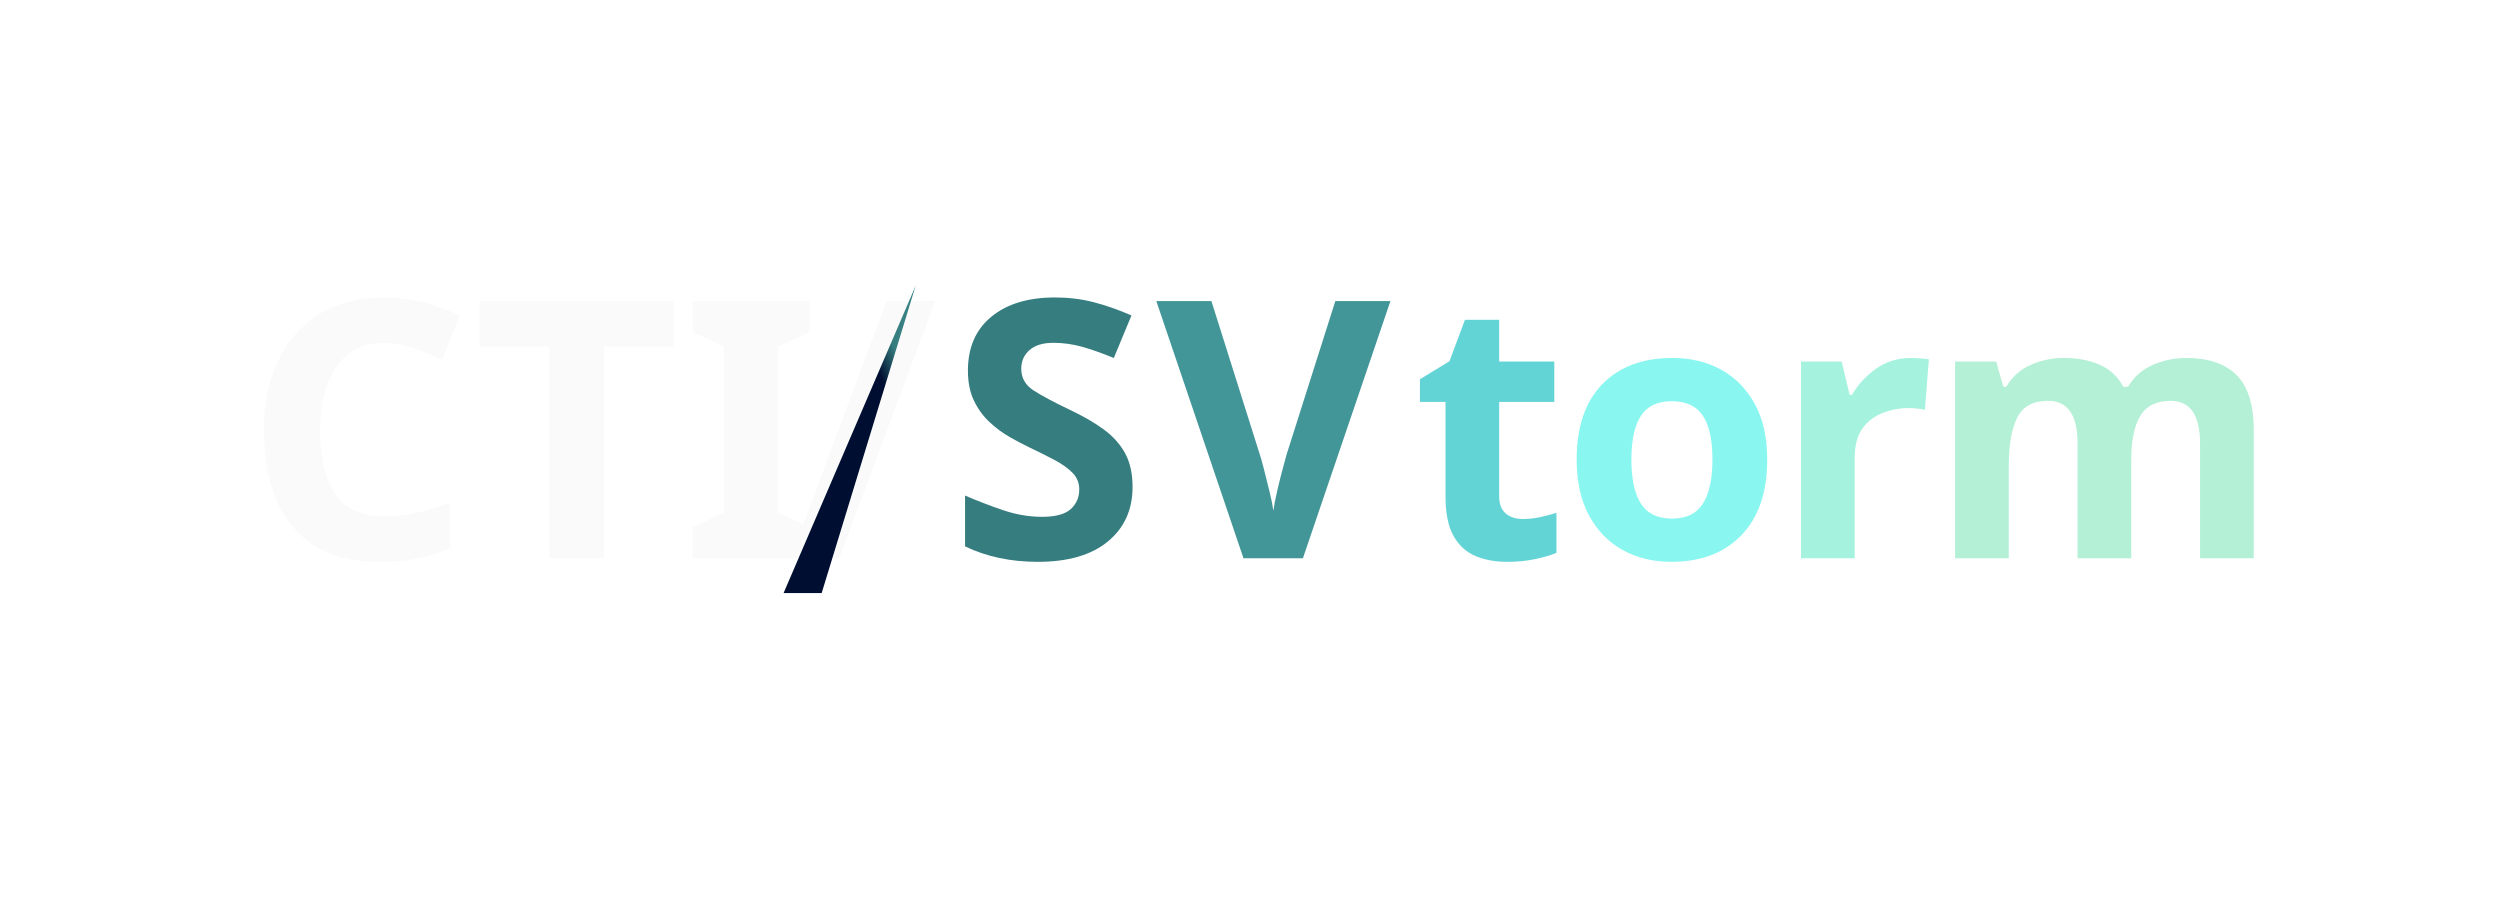
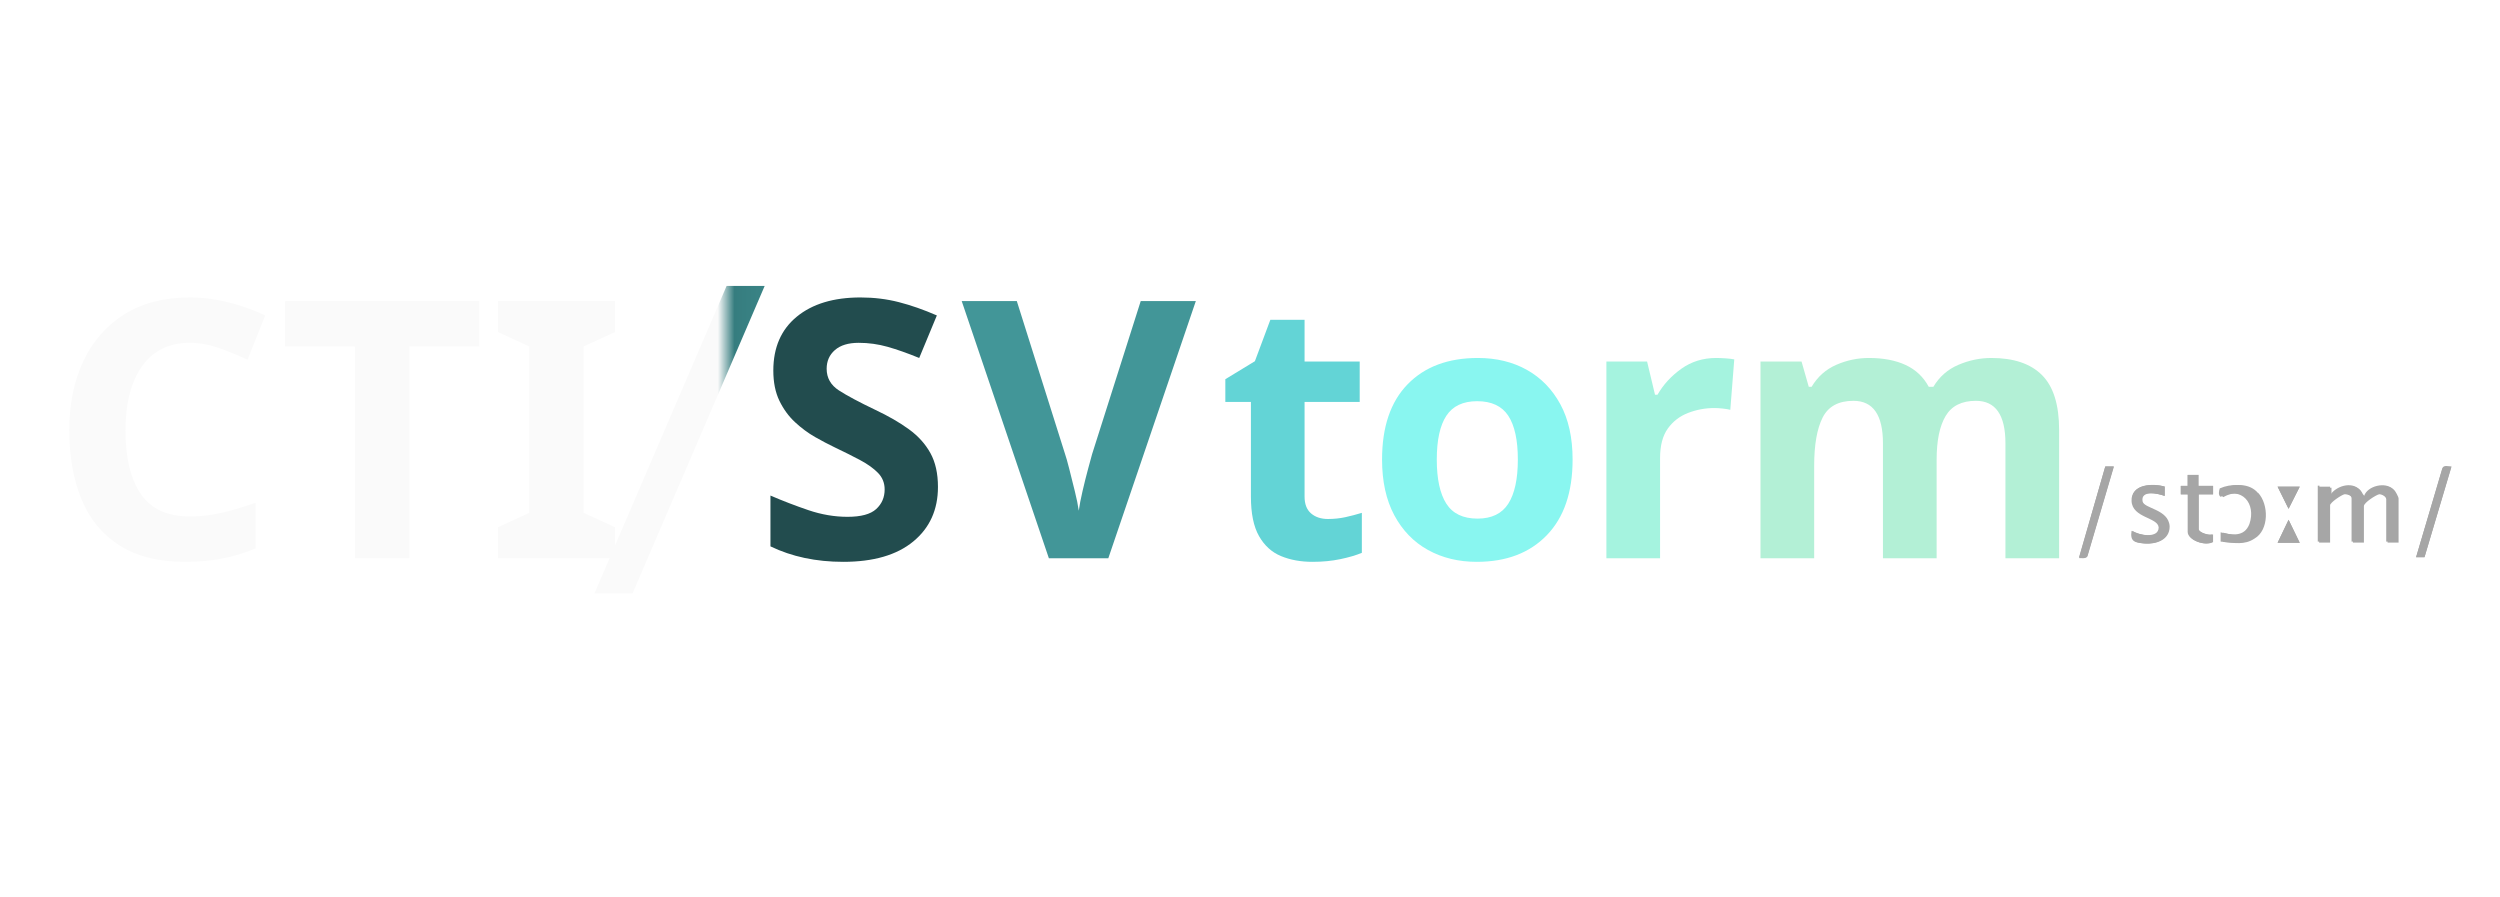
<svg xmlns="http://www.w3.org/2000/svg" id="svg2" version="1.1" viewBox="0 0 1456.8 522.4">
  <defs>
    <style>
      .st0 {
-         fill: #89f6f0;
+         fill: #63d4d6;
      }

      .st0, .st1, .st2, .st3, .st4, .st5, .st6, .st7 {
        isolation: isolate;
      }

      .st0, .st1, .st2, .st3, .st4, .st5, .st7 {
        font-family: MavenPro-Bold, 'Maven Pro';
        font-size: 209.9px;
        font-weight: 700;
      }

      .st1 {
-         fill: #367d7f;
+         fill: #224c4e;
      }

      .st2 {
-         fill: #63d4d6;
-       }
- 
-       .st3 {
-         fill: #b3f0d6;
+         fill: #89f6f0;
      }

      .st8 {
        fill: url(#linear-gradient);
      }

-       .st4 {
+       .st3 {
        fill: #429698;
      }

-       .st5 {
+       .st4 {
        fill: #a5f3df;
      }

-       .st7 {
+       .st5 {
        fill: #fafafa;
      }
+ 
+       .st9 {
+         fill: #a6a6a6;
+       }
+ 
+       .st7 {
+         fill: #b3f0d6;
+       }
    </style>
-     <linearGradient id="linear-gradient" x1="2526.2" y1="542.3" x2="2529.1" y2="542.3" gradientTransform="translate(101040.7 -73081) rotate(156) scale(48.1 -48.1)" gradientUnits="userSpaceOnUse">
+     <linearGradient id="linear-gradient" x1="910.2" y1="-63.4" x2="1006.9" y2="-63.4" gradientTransform="translate(1425.2 192.8) rotate(-180)" gradientUnits="userSpaceOnUse">
      <stop offset="0" stop-color="#daf8eb" />
      <stop offset=".5" stop-color="#429698" />
      <stop offset=".7" stop-color="#3a8486" />
      <stop offset=".9" stop-color="#367d7f" />
-       <stop offset="1" stop-color="#000f31" />
+       <stop offset="1" stop-color="#fafafa" />
    </linearGradient>
  </defs>
+   <polygon class="st8" points="368.6 345.8 346.4 345.8 423.4 166.6 445.6 166.6 368.6 345.8" />
  <g class="st6">
    <g class="st6">
      <g class="st6">
        <g class="st6">
-           <text class="st7" transform="translate(141.6 325.3)">
+           <text class="st5" transform="translate(28.2 325.3)">
            <tspan x="0" y="0">CTI</tspan>
-           </text>
-         </g>
-       </g>
-     </g>
-     <g class="st6">
-       <g class="st6">
-         <g class="st6">
-           <text class="st7" transform="translate(459.3 325.3)">
-             <tspan x="0" y="0">/</tspan>
          </text>
        </g>
      </g>
    </g>
  </g>
  <g class="st6">
    <g class="st6">
      <g class="st6">
        <g class="st6">
-           <text class="st1" transform="translate(552.7 325.3)">
-             <tspan x="0" y="0">S</tspan>
-           </text>
-           <text class="st4" transform="translate(673.8 325.3)">
-             <tspan x="0" y="0">V</tspan>
-           </text>
+           <g class="st6">
+             <text class="st1" transform="translate(439.3 325.3)">
+               <tspan x="0" y="0">S</tspan>
+             </text>
+           </g>
+           <g class="st6">
+             <text class="st3" transform="translate(560.4 325.3)">
+               <tspan x="0" y="0">V</tspan>
+             </text>
+           </g>
        </g>
      </g>
    </g>
  </g>
  <g class="st6">
    <g class="st6">
      <g class="st6">
        <g class="st6">
-           <text class="st2" transform="translate(822.6 325.3)">
-             <tspan x="0" y="0">t</tspan>
-           </text>
-           <text class="st0" transform="translate(909.3 325.3)">
-             <tspan x="0" y="0">o</tspan>
-           </text>
-           <text class="st5" transform="translate(1033.1 325.3)">
-             <tspan x="0" y="0">r</tspan>
-           </text>
-           <text class="st3" transform="translate(1122.9 325.3)">
-             <tspan x="0" y="0">m</tspan>
-           </text>
+           <g class="st6">
+             <text class="st0" transform="translate(709.2 325.3)">
+               <tspan x="0" y="0">t</tspan>
+             </text>
+           </g>
+           <g class="st6">
+             <text class="st2" transform="translate(795.9 325.3)">
+               <tspan x="0" y="0">o</tspan>
+             </text>
+           </g>
+           <g class="st6">
+             <text class="st4" transform="translate(919.7 325.3)">
+               <tspan x="0" y="0">r</tspan>
+             </text>
+           </g>
+           <g class="st6">
+             <text class="st7" transform="translate(1009.5 325.3)">
+               <tspan x="0" y="0">m</tspan>
+             </text>
+           </g>
        </g>
      </g>
    </g>
  </g>
-   <path id="path67" class="st8" d="M478.8,345.6l54.8-179.2-77,179.2h22.2,0Z" />
+   <path id="path45" class="st9" d="M1231.7,271.8h-4.9l-15.3,53.4c1.5,0,4,.5,4.9-1l15.3-51.9h0v-.5Z" />
+   <path id="path46" class="st9" d="M1428.6,271.8c-2,0-4.5-1-5.4,1l-15.3,51.9h4.9l15.8-53.4h0v.5Z" />
+   <path id="path47" class="st9" d="M1274.8,288.1v21.8c0,4.9,9.9,8.4,14.3,5.9v-4.5c-1.5,1-7.9-1-7.9-3v-20.3h8.4v-4.9h-8.4v-6.4h-6.4v6.4h-4v4.9h4Z" />
+   <path id="path48" class="st9" d="M1261.4,283.6c-6.9-2-19.8-1.5-19.3,8.4.5,9.9,15.3,9.4,15.8,15.3,0,6.9-11.9,4.5-15.8,2-1,6.4,2,6.9,7.4,7.4,6.4.5,14.3-2,14.3-9.9s-14.8-9.9-15.8-14.8c-1-6.9,9.4-4.5,13.4-3v-5.4h0Z" />
+   <path id="path49" class="st9" d="M1314.3,287.1c-5.4-5.4-14.3-5.4-20.8-2.5-.5,1.5-1,4,.5,4.9,12.4-6.4,20.8,4,16.8,15.8-3,7.9-10.4,6.4-16.8,4.9v5.4c6.4.5,12.4,2,18.3-2,8.4-5.4,8.4-20.3,2-26.7h0Z" />
+   <path id="path50" class="st9" d="M1351.4,283.6v32.6h6.4v-21.8c0-1.5,6.4-5.9,8.4-6.4,2,0,4.9,1,4.9,3v25.2h6.4v-21.3c0-2,6.9-6.4,8.9-6.9,2,0,4.9,2,4.9,3.5v24.7h6.4v-25.7c0-1-2-4.5-2.5-4.9-4.5-4.5-14.8-2-16.8,4-1.5-1-2-3-3-4-4.5-4.5-13.9-2-16.8,3.5v-4.9h-7.4v-.5Z" />
+   <polygon id="polygon50" class="st9" points="1340.1 283.6 1327.2 283.6 1333.6 296.5 1340.1 283.6" />
+   <polygon id="polygon51" class="st9" points="1340.1 316.3 1333.6 302.9 1327.2 316.3 1340.1 316.3" />
+   <path id="path51" class="st9" d="M1351.4,283.6h6.4v4.9c3.5-5.4,12.4-7.9,16.8-3.5,1.5,1.5,1.5,3.5,3,4,2-5.9,12.4-8.4,16.8-4,.5,1,2.5,4.5,2.5,4.9v25.7h-6.4v-24.7c0-1.5-3-4-4.9-3.5-2.5,0-8.9,4.9-8.9,6.9v21.3h-6.4v-25.2c0-2-3-3-4.9-3s-8.4,4.5-8.4,6.4v21.8h-6.4v-32.6h1v.5Z" />
+   <path id="path52" class="st9" d="M1261.4,283.6v5.4c-4-1.5-13.9-3.5-12.9,3,.5,4.5,15.3,4.5,15.8,14.8,0,7.9-7.9,10.4-14.3,9.9-5.4-.5-8.4-1-7.4-7.4,3.5,2.5,15.8,5.4,15.8-2s-14.8-4.9-15.8-15.3c-1-10.4,12.4-10.4,19.3-8.4h-.5Z" />
+   <path id="path53" class="st9" d="M1315.8,287.1c6.4,6.9,6.4,21.8-2,26.7-5.9,4-11.9,2.5-18.3,2v-5.4c6.9,2,13.9,3,16.8-4.9,4.5-11.9-4.5-22.8-16.8-15.8-1.5-1-1.5-3.5-.5-4.9,6.4-3,15.8-3.5,20.8,2.5h0Z" />
+   <path id="path54" class="st9" d="M1274.8,288.1h-4v-4.9h4v-6.4h5.9v6.4h8.9v4.9h-8.4v20.3c0,2,6.4,4,8.4,3v4.5c-4.5,2.5-14.3-1-14.3-5.9v-21.8h-.5Z" />
+   <path id="path55" class="st9" d="M1428.6,271.8l-15.8,52.9h-4.9l15.3-51.4c1-2,3.5-1,5.4-1h0v-.5Z" />
+   <path id="path56" class="st9" d="M1231.7,271.8l-15.3,51.9c-1,2-3,1-4.9,1l15.3-52.9h4.9Z" />
+   <polygon id="polygon56" class="st9" points="1340.1 283.6 1333.6 296.5 1327.2 283.6 1340.1 283.6" />
+   <polygon id="polygon57" class="st9" points="1340.1 316.3 1327.2 316.3 1333.6 302.9 1340.1 316.3" />
</svg>
